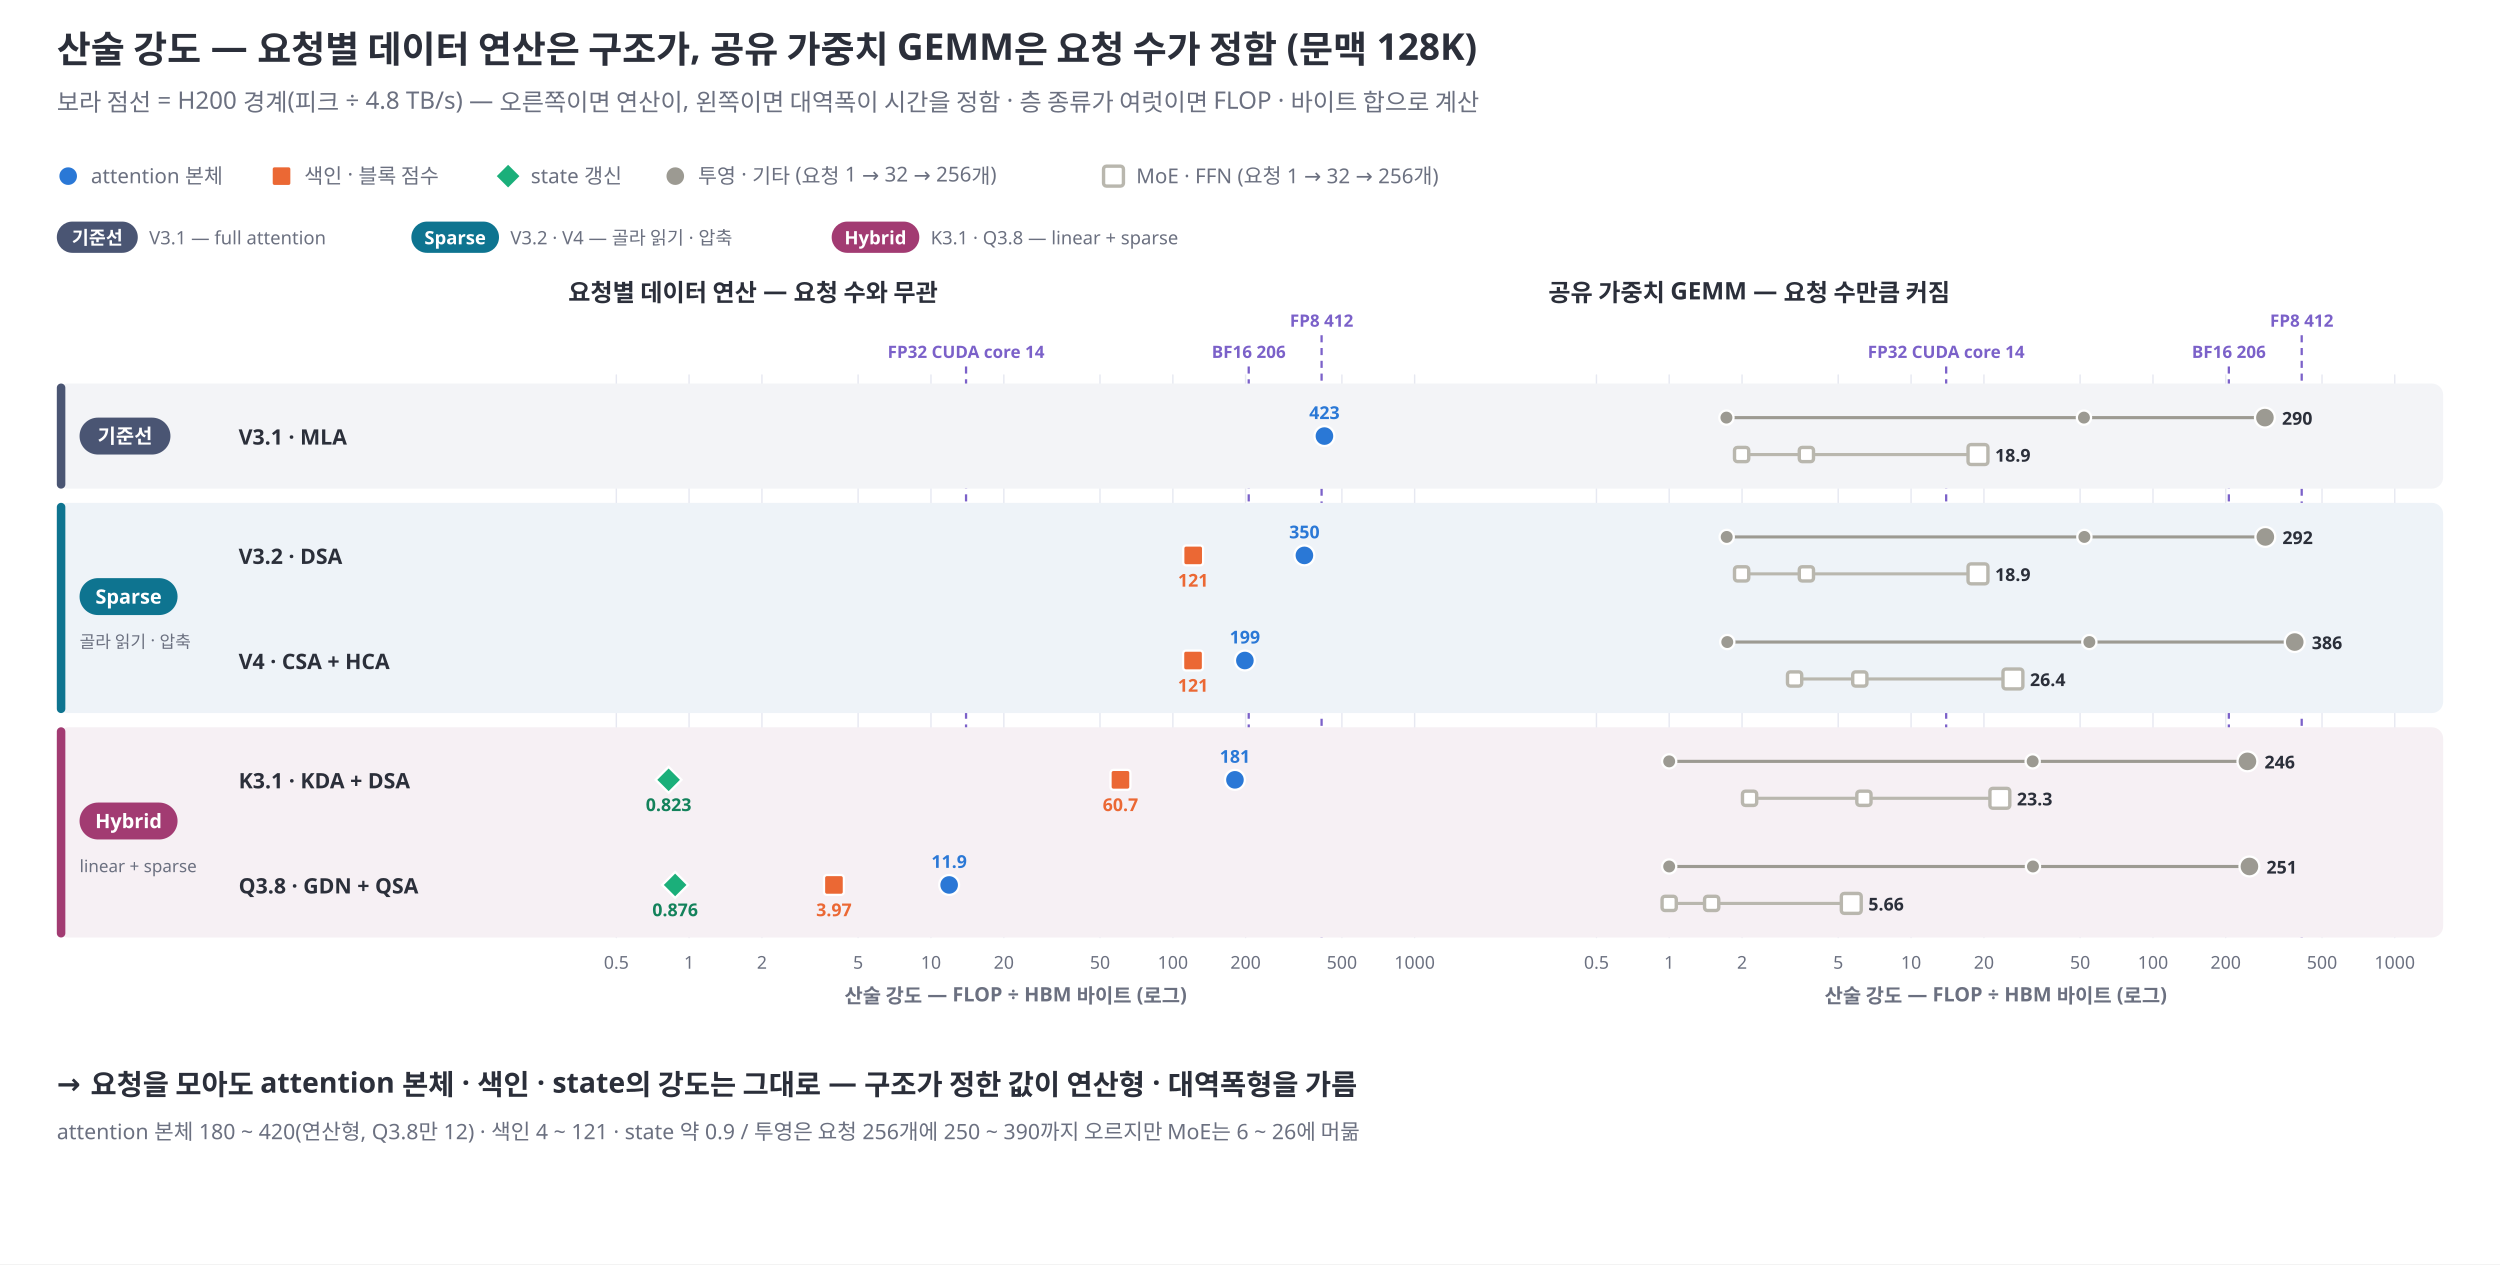
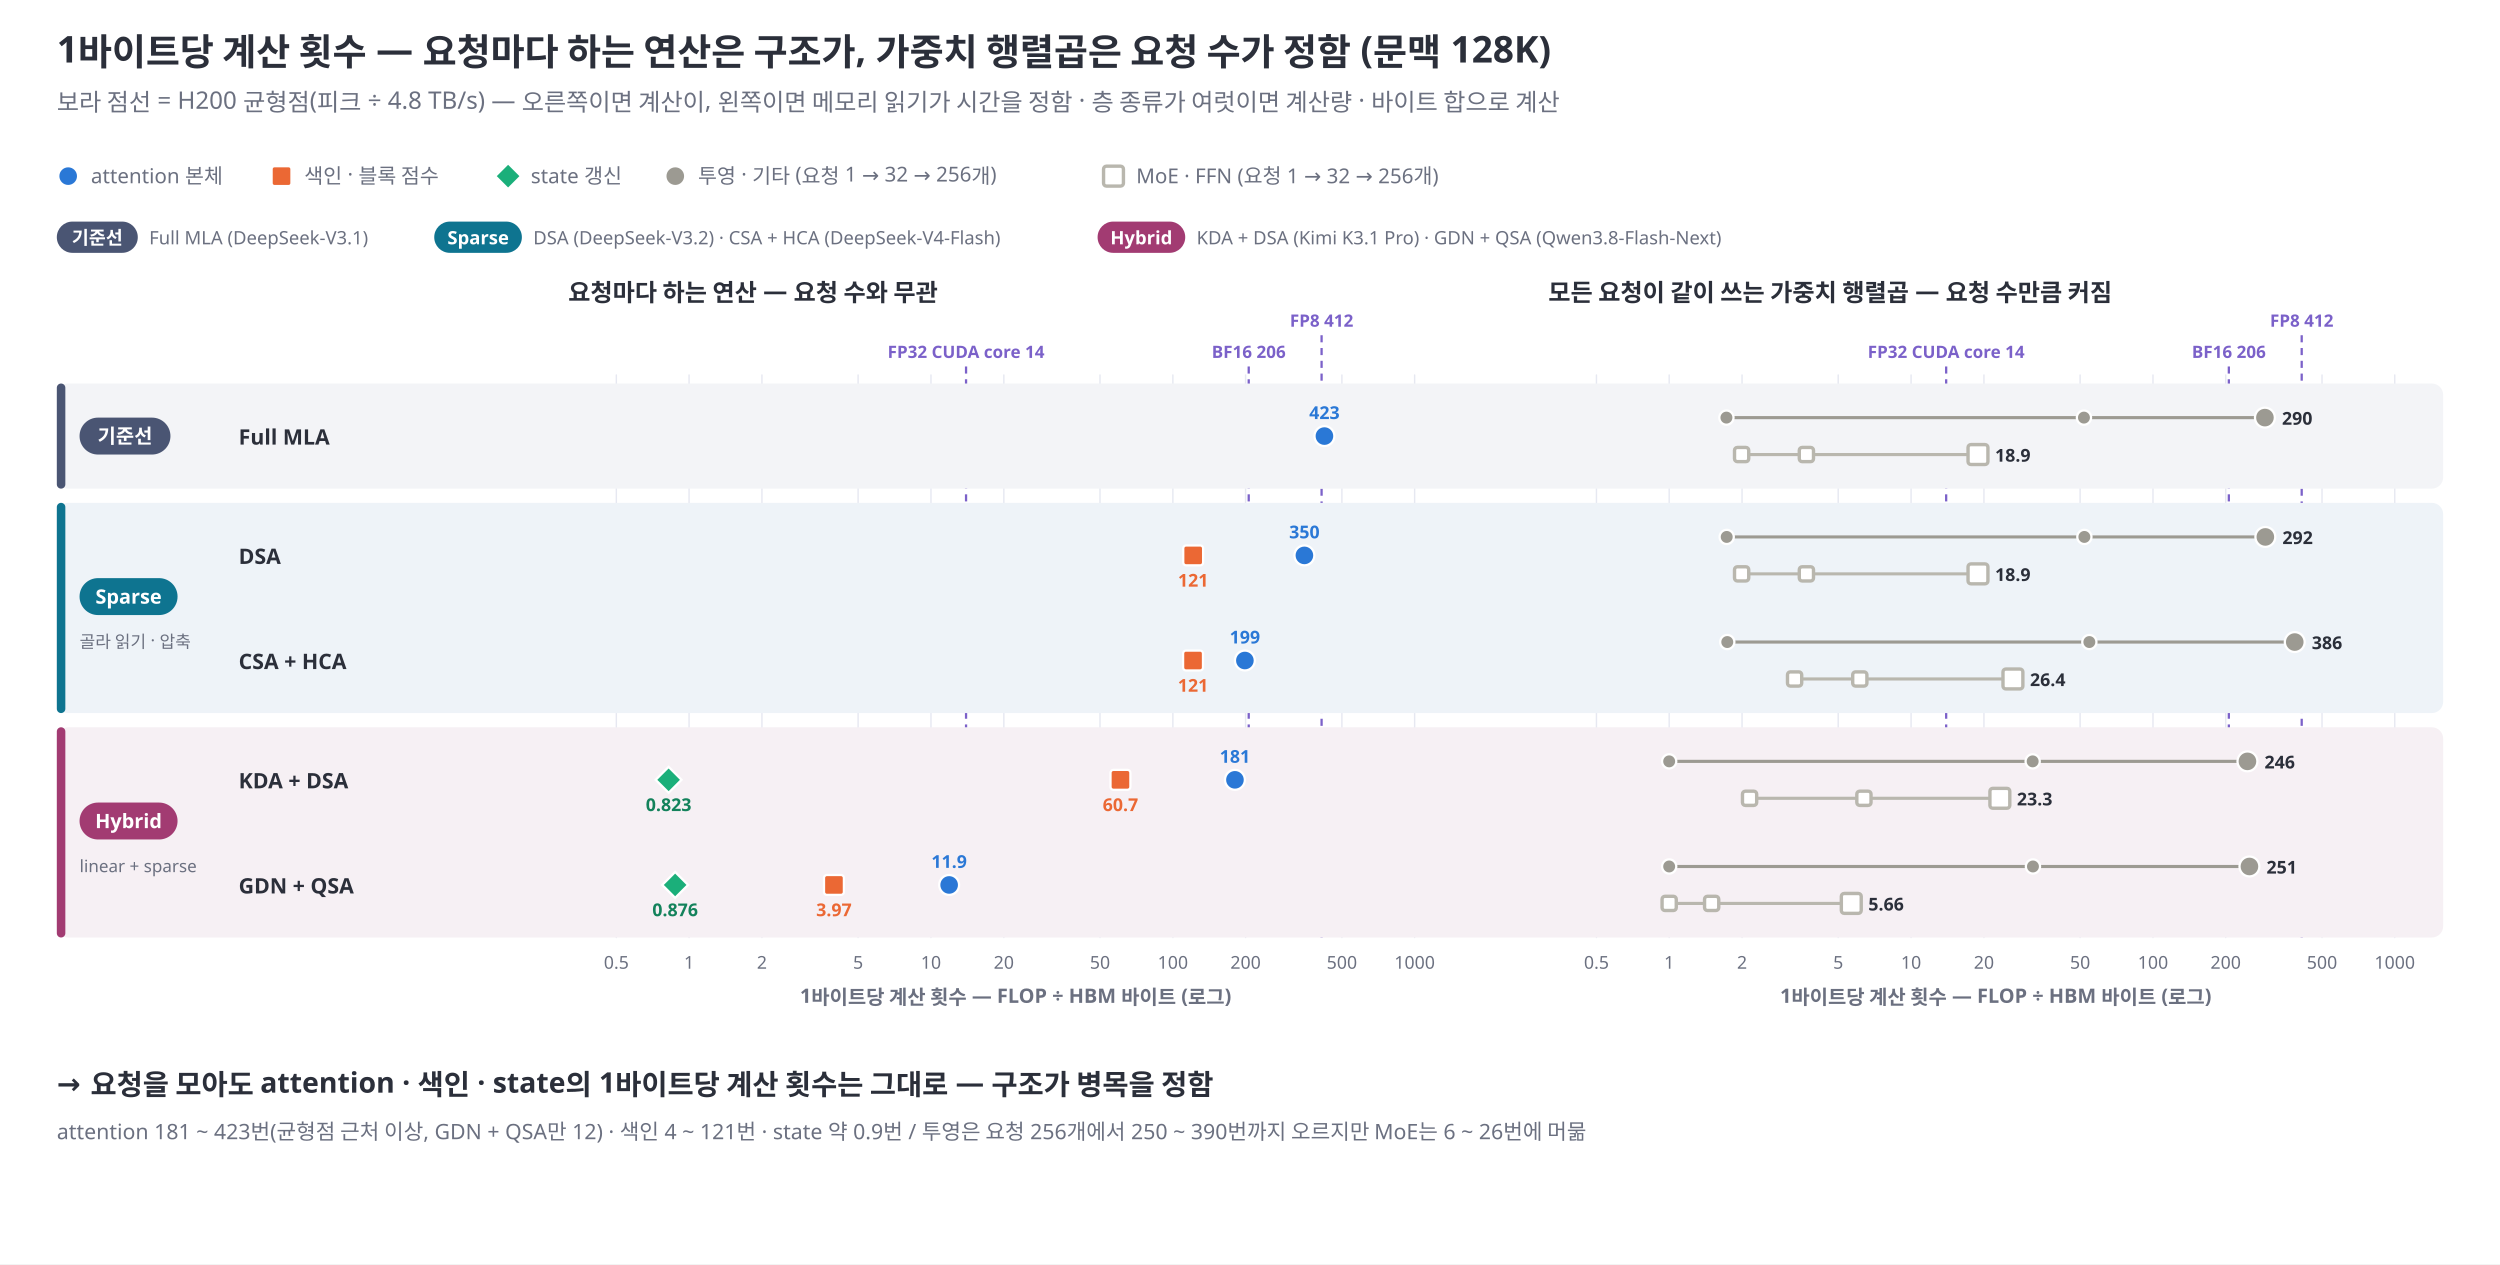
<svg xmlns="http://www.w3.org/2000/svg" viewBox="0 0 1760 890" width="1760" height="890">
  <rect width="100%" height="100%" fill="#ffffff" />
-   <text x="40.0" y="44.0" font-family="'Noto Sans KR','Malgun Gothic',sans-serif" font-size="26" text-anchor="start" font-weight="700" fill="#2b2f3a">산술 강도 — 요청별 데이터 연산은 구조가, 공유 가중치 GEMM은 요청 수가 정함 (문맥 128K)</text>
-   <text x="40.0" y="78.0" font-family="'Noto Sans KR','Malgun Gothic',sans-serif" font-size="17" text-anchor="start" font-weight="400" fill="#6b7080">보라 점선 = H200 경계(피크 ÷ 4.8 TB/s) — 오른쪽이면 연산이, 왼쪽이면 대역폭이 시간을 정함 · 층 종류가 여럿이면 FLOP · 바이트 합으로 계산</text>
+   <text x="40.0" y="44.0" font-family="'Noto Sans KR','Malgun Gothic',sans-serif" font-size="26" text-anchor="start" font-weight="700" fill="#2b2f3a">1바이트당 계산 횟수 — 요청마다 하는 연산은 구조가, 가중치 행렬곱은 요청 수가 정함 (문맥 128K)</text>
+   <text x="40.0" y="78.0" font-family="'Noto Sans KR','Malgun Gothic',sans-serif" font-size="17" text-anchor="start" font-weight="400" fill="#6b7080">보라 점선 = H200 균형점(피크 ÷ 4.8 TB/s) — 오른쪽이면 계산이, 왼쪽이면 메모리 읽기가 시간을 정함 · 층 종류가 여럿이면 계산량 · 바이트 합으로 계산</text>
  <circle cx="48.0" cy="124.0" r="7" fill="#2a78d6" stroke="#ffffff" stroke-width="1.6" />
  <text x="64.0" y="129.0" font-family="'Noto Sans KR','Malgun Gothic',sans-serif" font-size="14.5" text-anchor="start" font-weight="400" fill="#6b7080">attention 본체</text>
  <rect x="191.2" y="117.0" width="14" height="14" rx="2" fill="#eb6834" stroke="#ffffff" stroke-width="1.6" />
  <text x="214.2" y="129.0" font-family="'Noto Sans KR','Malgun Gothic',sans-serif" font-size="14.5" text-anchor="start" font-weight="400" fill="#6b7080">색인 · 블록 점수</text>
  <path d="M357.7,114.9 L366.8,124.0 L357.7,133.1 L348.6,124.0 Z" fill="#1baf7a" stroke="#ffffff" stroke-width="1.6" />
  <text x="373.7" y="129.0" font-family="'Noto Sans KR','Malgun Gothic',sans-serif" font-size="14.5" text-anchor="start" font-weight="400" fill="#6b7080">state 갱신</text>
  <circle cx="475.4" cy="124.0" r="7" fill="#9c9a92" stroke="#ffffff" stroke-width="1.6" />
  <text x="491.4" y="129.0" font-family="'Noto Sans KR','Malgun Gothic',sans-serif" font-size="14.5" text-anchor="start" font-weight="400" fill="#6b7080">투영 · 기타 (요청 1 → 32 → 256개)</text>
  <rect x="776.9" y="117.0" width="14" height="14" rx="2" fill="#ffffff" stroke="#b9b7ae" stroke-width="2.4" />
  <text x="799.9" y="129.0" font-family="'Noto Sans KR','Malgun Gothic',sans-serif" font-size="14.5" text-anchor="start" font-weight="400" fill="#6b7080">MoE · FFN (요청 1 → 32 → 256개)</text>
  <rect x="40.0" y="156.0" width="57.0" height="22.0" rx="11" fill="#4a5573" stroke="none" stroke-width="1.5" />
  <text x="68.5" y="172.0" font-family="'Noto Sans KR','Malgun Gothic',sans-serif" font-size="13" text-anchor="middle" font-weight="800" fill="#ffffff">기준선</text>
-   <text x="105.0" y="172.0" font-family="'Noto Sans KR','Malgun Gothic',sans-serif" font-size="13" text-anchor="start" font-weight="400" fill="#6b7080">V3.1 — full attention</text>
-   <rect x="289.6" y="156.0" width="61.7" height="22.0" rx="11" fill="#0e7490" stroke="none" stroke-width="1.5" />
-   <text x="320.4" y="172.0" font-family="'Noto Sans KR','Malgun Gothic',sans-serif" font-size="13" text-anchor="middle" font-weight="800" fill="#ffffff">Sparse</text>
-   <text x="359.3" y="172.0" font-family="'Noto Sans KR','Malgun Gothic',sans-serif" font-size="13" text-anchor="start" font-weight="400" fill="#6b7080">V3.2 · V4 — 골라 읽기 · 압축</text>
-   <rect x="585.5" y="156.0" width="61.7" height="22.0" rx="11" fill="#a23b72" stroke="none" stroke-width="1.5" />
-   <text x="616.3" y="172.0" font-family="'Noto Sans KR','Malgun Gothic',sans-serif" font-size="13" text-anchor="middle" font-weight="800" fill="#ffffff">Hybrid</text>
-   <text x="655.2" y="172.0" font-family="'Noto Sans KR','Malgun Gothic',sans-serif" font-size="13" text-anchor="start" font-weight="400" fill="#6b7080">K3.1 · Q3.8 — linear + sparse</text>
-   <text x="400.0" y="212.0" font-family="'Noto Sans KR','Malgun Gothic',sans-serif" font-size="17" text-anchor="start" font-weight="800" fill="#2b2f3a">요청별 데이터 연산 — 요청 수와 무관</text>
-   <text x="1090.0" y="212.0" font-family="'Noto Sans KR','Malgun Gothic',sans-serif" font-size="17" text-anchor="start" font-weight="800" fill="#2b2f3a">공유 가중치 GEMM — 요청 수만큼 커짐</text>
+   <text x="105.0" y="172.0" font-family="'Noto Sans KR','Malgun Gothic',sans-serif" font-size="13" text-anchor="start" font-weight="400" fill="#6b7080">Full MLA (DeepSeek-V3.1)</text>
+   <rect x="305.7" y="156.0" width="61.7" height="22.0" rx="11" fill="#0e7490" stroke="none" stroke-width="1.5" />
+   <text x="336.6" y="172.0" font-family="'Noto Sans KR','Malgun Gothic',sans-serif" font-size="13" text-anchor="middle" font-weight="800" fill="#ffffff">Sparse</text>
+   <text x="375.4" y="172.0" font-family="'Noto Sans KR','Malgun Gothic',sans-serif" font-size="13" text-anchor="start" font-weight="400" fill="#6b7080">DSA (DeepSeek-V3.2) · CSA + HCA (DeepSeek-V4-Flash)</text>
+   <rect x="772.7" y="156.0" width="61.7" height="22.0" rx="11" fill="#a23b72" stroke="none" stroke-width="1.5" />
+   <text x="803.5" y="172.0" font-family="'Noto Sans KR','Malgun Gothic',sans-serif" font-size="13" text-anchor="middle" font-weight="800" fill="#ffffff">Hybrid</text>
+   <text x="842.4" y="172.0" font-family="'Noto Sans KR','Malgun Gothic',sans-serif" font-size="13" text-anchor="start" font-weight="400" fill="#6b7080">KDA + DSA (Kimi K3.1 Pro) · GDN + QSA (Qwen3.8-Flash-Next)</text>
+   <text x="400.0" y="212.0" font-family="'Noto Sans KR','Malgun Gothic',sans-serif" font-size="17" text-anchor="start" font-weight="800" fill="#2b2f3a">요청마다 하는 연산 — 요청 수와 무관</text>
+   <text x="1090.0" y="212.0" font-family="'Noto Sans KR','Malgun Gothic',sans-serif" font-size="17" text-anchor="start" font-weight="800" fill="#2b2f3a">모든 요청이 같이 쓰는 가중치 행렬곱 — 요청 수만큼 커짐</text>
  <line x1="433.9" y1="264.0" x2="433.9" y2="660.0" stroke="#e6e8f1" stroke-width="1" stroke-linecap="round" />
  <text x="433.9" y="682.0" font-family="'Noto Sans KR','Malgun Gothic',sans-serif" font-size="12.5" text-anchor="middle" font-weight="400" fill="#6b7080">0.5</text>
  <line x1="485.1" y1="264.0" x2="485.1" y2="660.0" stroke="#e6e8f1" stroke-width="1" stroke-linecap="round" />
  <text x="485.1" y="682.0" font-family="'Noto Sans KR','Malgun Gothic',sans-serif" font-size="12.5" text-anchor="middle" font-weight="400" fill="#6b7080">1</text>
  <line x1="536.4" y1="264.0" x2="536.4" y2="660.0" stroke="#e6e8f1" stroke-width="1" stroke-linecap="round" />
  <text x="536.4" y="682.0" font-family="'Noto Sans KR','Malgun Gothic',sans-serif" font-size="12.5" text-anchor="middle" font-weight="400" fill="#6b7080">2</text>
  <line x1="604.1" y1="264.0" x2="604.1" y2="660.0" stroke="#e6e8f1" stroke-width="1" stroke-linecap="round" />
  <text x="604.1" y="682.0" font-family="'Noto Sans KR','Malgun Gothic',sans-serif" font-size="12.5" text-anchor="middle" font-weight="400" fill="#6b7080">5</text>
  <line x1="655.4" y1="264.0" x2="655.4" y2="660.0" stroke="#e6e8f1" stroke-width="1" stroke-linecap="round" />
  <text x="655.4" y="682.0" font-family="'Noto Sans KR','Malgun Gothic',sans-serif" font-size="12.5" text-anchor="middle" font-weight="400" fill="#6b7080">10</text>
  <line x1="706.7" y1="264.0" x2="706.7" y2="660.0" stroke="#e6e8f1" stroke-width="1" stroke-linecap="round" />
  <text x="706.7" y="682.0" font-family="'Noto Sans KR','Malgun Gothic',sans-serif" font-size="12.5" text-anchor="middle" font-weight="400" fill="#6b7080">20</text>
  <line x1="774.4" y1="264.0" x2="774.4" y2="660.0" stroke="#e6e8f1" stroke-width="1" stroke-linecap="round" />
  <text x="774.4" y="682.0" font-family="'Noto Sans KR','Malgun Gothic',sans-serif" font-size="12.5" text-anchor="middle" font-weight="400" fill="#6b7080">50</text>
  <line x1="825.7" y1="264.0" x2="825.7" y2="660.0" stroke="#e6e8f1" stroke-width="1" stroke-linecap="round" />
  <text x="825.7" y="682.0" font-family="'Noto Sans KR','Malgun Gothic',sans-serif" font-size="12.5" text-anchor="middle" font-weight="400" fill="#6b7080">100</text>
  <line x1="876.9" y1="264.0" x2="876.9" y2="660.0" stroke="#e6e8f1" stroke-width="1" stroke-linecap="round" />
  <text x="876.9" y="682.0" font-family="'Noto Sans KR','Malgun Gothic',sans-serif" font-size="12.5" text-anchor="middle" font-weight="400" fill="#6b7080">200</text>
  <line x1="944.7" y1="264.0" x2="944.7" y2="660.0" stroke="#e6e8f1" stroke-width="1" stroke-linecap="round" />
  <text x="944.7" y="682.0" font-family="'Noto Sans KR','Malgun Gothic',sans-serif" font-size="12.5" text-anchor="middle" font-weight="400" fill="#6b7080">500</text>
  <line x1="995.9" y1="264.0" x2="995.9" y2="660.0" stroke="#e6e8f1" stroke-width="1" stroke-linecap="round" />
  <text x="995.9" y="682.0" font-family="'Noto Sans KR','Malgun Gothic',sans-serif" font-size="12.5" text-anchor="middle" font-weight="400" fill="#6b7080">1000</text>
  <line x1="680.1" y1="258" x2="680.1" y2="660" stroke="#7b61c9" stroke-width="1.6" stroke-dasharray="5 4" />
  <text x="680.1" y="252.0" font-family="'Noto Sans KR','Malgun Gothic',sans-serif" font-size="12" text-anchor="middle" font-weight="700" fill="#7b61c9">FP32 CUDA core 14</text>
  <line x1="879.1" y1="258" x2="879.1" y2="660" stroke="#7b61c9" stroke-width="1.6" stroke-dasharray="5 4" />
  <text x="879.1" y="252.0" font-family="'Noto Sans KR','Malgun Gothic',sans-serif" font-size="12" text-anchor="middle" font-weight="700" fill="#7b61c9">BF16 206</text>
  <line x1="930.4" y1="236" x2="930.4" y2="660" stroke="#7b61c9" stroke-width="1.6" stroke-dasharray="5 4" />
  <text x="930.4" y="230.0" font-family="'Noto Sans KR','Malgun Gothic',sans-serif" font-size="12" text-anchor="middle" font-weight="700" fill="#7b61c9">FP8 412</text>
-   <text x="715.0" y="706.0" font-family="'Noto Sans KR','Malgun Gothic',sans-serif" font-size="14" text-anchor="middle" font-weight="700" fill="#6b7080">산술 강도 — FLOP ÷ HBM 바이트 (로그)</text>
+   <text x="715.0" y="706.0" font-family="'Noto Sans KR','Malgun Gothic',sans-serif" font-size="14" text-anchor="middle" font-weight="700" fill="#6b7080">1바이트당 계산 횟수 — FLOP ÷ HBM 바이트 (로그)</text>
  <line x1="1123.9" y1="264.0" x2="1123.9" y2="660.0" stroke="#e6e8f1" stroke-width="1" stroke-linecap="round" />
  <text x="1123.9" y="682.0" font-family="'Noto Sans KR','Malgun Gothic',sans-serif" font-size="12.5" text-anchor="middle" font-weight="400" fill="#6b7080">0.5</text>
  <line x1="1175.1" y1="264.0" x2="1175.1" y2="660.0" stroke="#e6e8f1" stroke-width="1" stroke-linecap="round" />
  <text x="1175.1" y="682.0" font-family="'Noto Sans KR','Malgun Gothic',sans-serif" font-size="12.5" text-anchor="middle" font-weight="400" fill="#6b7080">1</text>
  <line x1="1226.4" y1="264.0" x2="1226.4" y2="660.0" stroke="#e6e8f1" stroke-width="1" stroke-linecap="round" />
  <text x="1226.4" y="682.0" font-family="'Noto Sans KR','Malgun Gothic',sans-serif" font-size="12.5" text-anchor="middle" font-weight="400" fill="#6b7080">2</text>
  <line x1="1294.1" y1="264.0" x2="1294.1" y2="660.0" stroke="#e6e8f1" stroke-width="1" stroke-linecap="round" />
  <text x="1294.1" y="682.0" font-family="'Noto Sans KR','Malgun Gothic',sans-serif" font-size="12.5" text-anchor="middle" font-weight="400" fill="#6b7080">5</text>
  <line x1="1345.4" y1="264.0" x2="1345.4" y2="660.0" stroke="#e6e8f1" stroke-width="1" stroke-linecap="round" />
  <text x="1345.4" y="682.0" font-family="'Noto Sans KR','Malgun Gothic',sans-serif" font-size="12.5" text-anchor="middle" font-weight="400" fill="#6b7080">10</text>
  <line x1="1396.7" y1="264.0" x2="1396.7" y2="660.0" stroke="#e6e8f1" stroke-width="1" stroke-linecap="round" />
  <text x="1396.7" y="682.0" font-family="'Noto Sans KR','Malgun Gothic',sans-serif" font-size="12.5" text-anchor="middle" font-weight="400" fill="#6b7080">20</text>
  <line x1="1464.4" y1="264.0" x2="1464.4" y2="660.0" stroke="#e6e8f1" stroke-width="1" stroke-linecap="round" />
  <text x="1464.4" y="682.0" font-family="'Noto Sans KR','Malgun Gothic',sans-serif" font-size="12.5" text-anchor="middle" font-weight="400" fill="#6b7080">50</text>
  <line x1="1515.7" y1="264.0" x2="1515.7" y2="660.0" stroke="#e6e8f1" stroke-width="1" stroke-linecap="round" />
  <text x="1515.7" y="682.0" font-family="'Noto Sans KR','Malgun Gothic',sans-serif" font-size="12.5" text-anchor="middle" font-weight="400" fill="#6b7080">100</text>
  <line x1="1566.9" y1="264.0" x2="1566.9" y2="660.0" stroke="#e6e8f1" stroke-width="1" stroke-linecap="round" />
  <text x="1566.9" y="682.0" font-family="'Noto Sans KR','Malgun Gothic',sans-serif" font-size="12.5" text-anchor="middle" font-weight="400" fill="#6b7080">200</text>
  <line x1="1634.7" y1="264.0" x2="1634.7" y2="660.0" stroke="#e6e8f1" stroke-width="1" stroke-linecap="round" />
  <text x="1634.7" y="682.0" font-family="'Noto Sans KR','Malgun Gothic',sans-serif" font-size="12.5" text-anchor="middle" font-weight="400" fill="#6b7080">500</text>
  <line x1="1685.9" y1="264.0" x2="1685.9" y2="660.0" stroke="#e6e8f1" stroke-width="1" stroke-linecap="round" />
  <text x="1685.9" y="682.0" font-family="'Noto Sans KR','Malgun Gothic',sans-serif" font-size="12.5" text-anchor="middle" font-weight="400" fill="#6b7080">1000</text>
  <line x1="1370.1" y1="258" x2="1370.1" y2="660" stroke="#7b61c9" stroke-width="1.6" stroke-dasharray="5 4" />
  <text x="1370.1" y="252.0" font-family="'Noto Sans KR','Malgun Gothic',sans-serif" font-size="12" text-anchor="middle" font-weight="700" fill="#7b61c9">FP32 CUDA core 14</text>
  <line x1="1569.1" y1="258" x2="1569.1" y2="660" stroke="#7b61c9" stroke-width="1.6" stroke-dasharray="5 4" />
  <text x="1569.1" y="252.0" font-family="'Noto Sans KR','Malgun Gothic',sans-serif" font-size="12" text-anchor="middle" font-weight="700" fill="#7b61c9">BF16 206</text>
  <line x1="1620.4" y1="236" x2="1620.4" y2="660" stroke="#7b61c9" stroke-width="1.6" stroke-dasharray="5 4" />
  <text x="1620.4" y="230.0" font-family="'Noto Sans KR','Malgun Gothic',sans-serif" font-size="12" text-anchor="middle" font-weight="700" fill="#7b61c9">FP8 412</text>
-   <text x="1405.0" y="706.0" font-family="'Noto Sans KR','Malgun Gothic',sans-serif" font-size="14" text-anchor="middle" font-weight="700" fill="#6b7080">산술 강도 — FLOP ÷ HBM 바이트 (로그)</text>
+   <text x="1405.0" y="706.0" font-family="'Noto Sans KR','Malgun Gothic',sans-serif" font-size="14" text-anchor="middle" font-weight="700" fill="#6b7080">1바이트당 계산 횟수 — FLOP ÷ HBM 바이트 (로그)</text>
  <rect x="40.0" y="270.0" width="1680.0" height="74.0" rx="8" fill="#f3f4f7" stroke="none" stroke-width="1.5" />
  <rect x="40.0" y="270.0" width="6.0" height="74.0" rx="3" fill="#4a5573" stroke="none" stroke-width="1.5" />
  <rect x="56.0" y="294.0" width="64.0" height="26.0" rx="13" fill="#4a5573" stroke="none" stroke-width="1.5" />
  <text x="88.0" y="312.0" font-family="'Noto Sans KR','Malgun Gothic',sans-serif" font-size="14" text-anchor="middle" font-weight="800" fill="#ffffff">기준선</text>
-   <text x="168.0" y="313.0" font-family="'Noto Sans KR','Malgun Gothic',sans-serif" font-size="15" text-anchor="start" font-weight="800" fill="#2b2f3a">V3.1 · MLA</text>
+   <text x="168.0" y="313.0" font-family="'Noto Sans KR','Malgun Gothic',sans-serif" font-size="15" text-anchor="start" font-weight="800" fill="#2b2f3a">Full MLA</text>
  <circle cx="932.4" cy="307.0" r="7" fill="#2a78d6" stroke="#ffffff" stroke-width="1.6" />
  <text x="932.4" y="295.0" font-family="'Noto Sans KR','Malgun Gothic',sans-serif" font-size="12.5" text-anchor="middle" font-weight="800" fill="#2a78d6">423</text>
  <line x1="1215.4" y1="294.0" x2="1594.5" y2="294.0" stroke="#9c9a92" stroke-width="2.2" stroke-linecap="round" />
  <circle cx="1215.4" cy="294.0" r="5" fill="#9c9a92" stroke="#ffffff" stroke-width="1.6" />
  <circle cx="1467.1" cy="294.0" r="5" fill="#9c9a92" stroke="#ffffff" stroke-width="1.6" />
  <circle cx="1594.5" cy="294.0" r="7" fill="#9c9a92" stroke="#ffffff" stroke-width="1.6" />
  <text x="1606.5" y="299.0" font-family="'Noto Sans KR','Malgun Gothic',sans-serif" font-size="12.5" text-anchor="start" font-weight="800" fill="#2b2f3a">290</text>
  <line x1="1226.1" y1="320.0" x2="1392.5" y2="320.0" stroke="#b9b7ae" stroke-width="2.2" stroke-linecap="round" />
  <rect x="1221.1" y="315.0" width="10" height="10" rx="2" fill="#ffffff" stroke="#b9b7ae" stroke-width="2.4" />
  <rect x="1266.7" y="315.0" width="10" height="10" rx="2" fill="#ffffff" stroke="#b9b7ae" stroke-width="2.4" />
  <rect x="1385.5" y="313.0" width="14" height="14" rx="2" fill="#ffffff" stroke="#b9b7ae" stroke-width="2.4" />
  <text x="1404.5" y="325.0" font-family="'Noto Sans KR','Malgun Gothic',sans-serif" font-size="12.5" text-anchor="start" font-weight="800" fill="#2b2f3a">18.9</text>
  <rect x="40.0" y="354.0" width="1680.0" height="148.0" rx="8" fill="#eef3f8" stroke="none" stroke-width="1.5" />
  <rect x="40.0" y="354.0" width="6.0" height="148.0" rx="3" fill="#0e7490" stroke="none" stroke-width="1.5" />
  <rect x="56.0" y="407.0" width="69.0" height="26.0" rx="13" fill="#0e7490" stroke="none" stroke-width="1.5" />
  <text x="90.5" y="425.0" font-family="'Noto Sans KR','Malgun Gothic',sans-serif" font-size="14" text-anchor="middle" font-weight="800" fill="#ffffff">Sparse</text>
  <text x="56.0" y="456.0" font-family="'Noto Sans KR','Malgun Gothic',sans-serif" font-size="12" text-anchor="start" font-weight="400" fill="#6b7080">골라 읽기 · 압축</text>
-   <text x="168.0" y="397.0" font-family="'Noto Sans KR','Malgun Gothic',sans-serif" font-size="15" text-anchor="start" font-weight="800" fill="#2b2f3a">V3.2 · DSA</text>
+   <text x="168.0" y="397.0" font-family="'Noto Sans KR','Malgun Gothic',sans-serif" font-size="15" text-anchor="start" font-weight="800" fill="#2b2f3a">DSA</text>
  <circle cx="918.3" cy="391.0" r="7" fill="#2a78d6" stroke="#ffffff" stroke-width="1.6" />
  <text x="918.3" y="379.0" font-family="'Noto Sans KR','Malgun Gothic',sans-serif" font-size="12.5" text-anchor="middle" font-weight="800" fill="#2a78d6">350</text>
  <rect x="833.0" y="384.0" width="14" height="14" rx="2" fill="#eb6834" stroke="#ffffff" stroke-width="1.6" />
  <text x="840.0" y="413.0" font-family="'Noto Sans KR','Malgun Gothic',sans-serif" font-size="12.5" text-anchor="middle" font-weight="800" fill="#eb6834">121</text>
  <line x1="1215.6" y1="378.0" x2="1594.8" y2="378.0" stroke="#9c9a92" stroke-width="2.2" stroke-linecap="round" />
  <circle cx="1215.6" cy="378.0" r="5" fill="#9c9a92" stroke="#ffffff" stroke-width="1.6" />
  <circle cx="1467.4" cy="378.0" r="5" fill="#9c9a92" stroke="#ffffff" stroke-width="1.6" />
  <circle cx="1594.8" cy="378.0" r="7" fill="#9c9a92" stroke="#ffffff" stroke-width="1.6" />
  <text x="1606.8" y="383.0" font-family="'Noto Sans KR','Malgun Gothic',sans-serif" font-size="12.5" text-anchor="start" font-weight="800" fill="#2b2f3a">292</text>
  <line x1="1226.1" y1="404.0" x2="1392.5" y2="404.0" stroke="#b9b7ae" stroke-width="2.2" stroke-linecap="round" />
  <rect x="1221.1" y="399.0" width="10" height="10" rx="2" fill="#ffffff" stroke="#b9b7ae" stroke-width="2.4" />
  <rect x="1266.7" y="399.0" width="10" height="10" rx="2" fill="#ffffff" stroke="#b9b7ae" stroke-width="2.4" />
  <rect x="1385.5" y="397.0" width="14" height="14" rx="2" fill="#ffffff" stroke="#b9b7ae" stroke-width="2.4" />
  <text x="1404.5" y="409.0" font-family="'Noto Sans KR','Malgun Gothic',sans-serif" font-size="12.5" text-anchor="start" font-weight="800" fill="#2b2f3a">18.9</text>
-   <text x="168.0" y="471.0" font-family="'Noto Sans KR','Malgun Gothic',sans-serif" font-size="15" text-anchor="start" font-weight="800" fill="#2b2f3a">V4 · CSA + HCA</text>
+   <text x="168.0" y="471.0" font-family="'Noto Sans KR','Malgun Gothic',sans-serif" font-size="15" text-anchor="start" font-weight="800" fill="#2b2f3a">CSA + HCA</text>
  <circle cx="876.4" cy="465.0" r="7" fill="#2a78d6" stroke="#ffffff" stroke-width="1.6" />
  <text x="876.4" y="453.0" font-family="'Noto Sans KR','Malgun Gothic',sans-serif" font-size="12.5" text-anchor="middle" font-weight="800" fill="#2a78d6">199</text>
  <rect x="832.9" y="458.0" width="14" height="14" rx="2" fill="#eb6834" stroke="#ffffff" stroke-width="1.6" />
  <text x="839.9" y="487.0" font-family="'Noto Sans KR','Malgun Gothic',sans-serif" font-size="12.5" text-anchor="middle" font-weight="800" fill="#eb6834">121</text>
  <line x1="1216.0" y1="452.0" x2="1615.5" y2="452.0" stroke="#9c9a92" stroke-width="2.2" stroke-linecap="round" />
  <circle cx="1216.0" cy="452.0" r="5" fill="#9c9a92" stroke="#ffffff" stroke-width="1.6" />
  <circle cx="1470.9" cy="452.0" r="5" fill="#9c9a92" stroke="#ffffff" stroke-width="1.6" />
  <circle cx="1615.5" cy="452.0" r="7" fill="#9c9a92" stroke="#ffffff" stroke-width="1.6" />
  <text x="1627.5" y="457.0" font-family="'Noto Sans KR','Malgun Gothic',sans-serif" font-size="12.5" text-anchor="start" font-weight="800" fill="#2b2f3a">386</text>
  <line x1="1263.4" y1="478.0" x2="1417.1" y2="478.0" stroke="#b9b7ae" stroke-width="2.2" stroke-linecap="round" />
  <rect x="1258.4" y="473.0" width="10" height="10" rx="2" fill="#ffffff" stroke="#b9b7ae" stroke-width="2.4" />
  <rect x="1304.3" y="473.0" width="10" height="10" rx="2" fill="#ffffff" stroke="#b9b7ae" stroke-width="2.4" />
  <rect x="1410.1" y="471.0" width="14" height="14" rx="2" fill="#ffffff" stroke="#b9b7ae" stroke-width="2.4" />
  <text x="1429.1" y="483.0" font-family="'Noto Sans KR','Malgun Gothic',sans-serif" font-size="12.5" text-anchor="start" font-weight="800" fill="#2b2f3a">26.4</text>
  <rect x="40.0" y="512.0" width="1680.0" height="148.0" rx="8" fill="#f6f0f4" stroke="none" stroke-width="1.5" />
  <rect x="40.0" y="512.0" width="6.0" height="148.0" rx="3" fill="#a23b72" stroke="none" stroke-width="1.5" />
  <rect x="56.0" y="565.0" width="69.0" height="26.0" rx="13" fill="#a23b72" stroke="none" stroke-width="1.5" />
  <text x="90.5" y="583.0" font-family="'Noto Sans KR','Malgun Gothic',sans-serif" font-size="14" text-anchor="middle" font-weight="800" fill="#ffffff">Hybrid</text>
  <text x="56.0" y="614.0" font-family="'Noto Sans KR','Malgun Gothic',sans-serif" font-size="12" text-anchor="start" font-weight="400" fill="#6b7080">linear + sparse</text>
-   <text x="168.0" y="555.0" font-family="'Noto Sans KR','Malgun Gothic',sans-serif" font-size="15" text-anchor="start" font-weight="800" fill="#2b2f3a">K3.1 · KDA + DSA</text>
+   <text x="168.0" y="555.0" font-family="'Noto Sans KR','Malgun Gothic',sans-serif" font-size="15" text-anchor="start" font-weight="800" fill="#2b2f3a">KDA + DSA</text>
  <circle cx="869.4" cy="549.0" r="7" fill="#2a78d6" stroke="#ffffff" stroke-width="1.6" />
  <text x="869.4" y="537.0" font-family="'Noto Sans KR','Malgun Gothic',sans-serif" font-size="12.5" text-anchor="middle" font-weight="800" fill="#2a78d6">181</text>
  <rect x="781.8" y="542.0" width="14" height="14" rx="2" fill="#eb6834" stroke="#ffffff" stroke-width="1.6" />
  <text x="788.8" y="571.0" font-family="'Noto Sans KR','Malgun Gothic',sans-serif" font-size="12.5" text-anchor="middle" font-weight="800" fill="#eb6834">60.7</text>
  <path d="M470.7,539.9 L479.8,549.0 L470.7,558.1 L461.6,549.0 Z" fill="#1baf7a" stroke="#ffffff" stroke-width="1.6" />
  <text x="470.7" y="571.0" font-family="'Noto Sans KR','Malgun Gothic',sans-serif" font-size="12.5" text-anchor="middle" font-weight="800" fill="#13825b">0.823</text>
  <line x1="1175.1" y1="536.0" x2="1582.2" y2="536.0" stroke="#9c9a92" stroke-width="2.2" stroke-linecap="round" />
  <circle cx="1175.1" cy="536.0" r="5" fill="#9c9a92" stroke="#ffffff" stroke-width="1.6" />
  <circle cx="1431.0" cy="536.0" r="5" fill="#9c9a92" stroke="#ffffff" stroke-width="1.6" />
  <circle cx="1582.2" cy="536.0" r="7" fill="#9c9a92" stroke="#ffffff" stroke-width="1.6" />
  <text x="1594.2" y="541.0" font-family="'Noto Sans KR','Malgun Gothic',sans-serif" font-size="12.5" text-anchor="start" font-weight="800" fill="#2b2f3a">246</text>
  <line x1="1231.7" y1="562.0" x2="1407.9" y2="562.0" stroke="#b9b7ae" stroke-width="2.2" stroke-linecap="round" />
  <rect x="1226.7" y="557.0" width="10" height="10" rx="2" fill="#ffffff" stroke="#b9b7ae" stroke-width="2.4" />
  <rect x="1307.2" y="557.0" width="10" height="10" rx="2" fill="#ffffff" stroke="#b9b7ae" stroke-width="2.4" />
  <rect x="1400.9" y="555.0" width="14" height="14" rx="2" fill="#ffffff" stroke="#b9b7ae" stroke-width="2.4" />
  <text x="1419.9" y="567.0" font-family="'Noto Sans KR','Malgun Gothic',sans-serif" font-size="12.5" text-anchor="start" font-weight="800" fill="#2b2f3a">23.3</text>
-   <text x="168.0" y="629.0" font-family="'Noto Sans KR','Malgun Gothic',sans-serif" font-size="15" text-anchor="start" font-weight="800" fill="#2b2f3a">Q3.8 · GDN + QSA</text>
+   <text x="168.0" y="629.0" font-family="'Noto Sans KR','Malgun Gothic',sans-serif" font-size="15" text-anchor="start" font-weight="800" fill="#2b2f3a">GDN + QSA</text>
  <circle cx="668.2" cy="623.0" r="7" fill="#2a78d6" stroke="#ffffff" stroke-width="1.6" />
  <text x="668.2" y="611.0" font-family="'Noto Sans KR','Malgun Gothic',sans-serif" font-size="12.5" text-anchor="middle" font-weight="800" fill="#2a78d6">11.9</text>
  <rect x="580.1" y="616.0" width="14" height="14" rx="2" fill="#eb6834" stroke="#ffffff" stroke-width="1.6" />
  <text x="587.1" y="645.0" font-family="'Noto Sans KR','Malgun Gothic',sans-serif" font-size="12.5" text-anchor="middle" font-weight="800" fill="#eb6834">3.97</text>
  <path d="M475.3,613.9 L484.4,623.0 L475.3,632.1 L466.2,623.0 Z" fill="#1baf7a" stroke="#ffffff" stroke-width="1.6" />
  <text x="475.3" y="645.0" font-family="'Noto Sans KR','Malgun Gothic',sans-serif" font-size="12.5" text-anchor="middle" font-weight="800" fill="#13825b">0.876</text>
  <line x1="1175.1" y1="610.0" x2="1583.6" y2="610.0" stroke="#9c9a92" stroke-width="2.2" stroke-linecap="round" />
  <circle cx="1175.1" cy="610.0" r="5" fill="#9c9a92" stroke="#ffffff" stroke-width="1.6" />
  <circle cx="1431.2" cy="610.0" r="5" fill="#9c9a92" stroke="#ffffff" stroke-width="1.6" />
  <circle cx="1583.6" cy="610.0" r="7" fill="#9c9a92" stroke="#ffffff" stroke-width="1.6" />
  <text x="1595.6" y="615.0" font-family="'Noto Sans KR','Malgun Gothic',sans-serif" font-size="12.5" text-anchor="start" font-weight="800" fill="#2b2f3a">251</text>
  <line x1="1175.1" y1="636.0" x2="1303.3" y2="636.0" stroke="#b9b7ae" stroke-width="2.2" stroke-linecap="round" />
  <rect x="1170.1" y="631.0" width="10" height="10" rx="2" fill="#ffffff" stroke="#b9b7ae" stroke-width="2.4" />
  <rect x="1200.0" y="631.0" width="10" height="10" rx="2" fill="#ffffff" stroke="#b9b7ae" stroke-width="2.4" />
  <rect x="1296.3" y="629.0" width="14" height="14" rx="2" fill="#ffffff" stroke="#b9b7ae" stroke-width="2.4" />
  <text x="1315.3" y="641.0" font-family="'Noto Sans KR','Malgun Gothic',sans-serif" font-size="12.5" text-anchor="start" font-weight="800" fill="#2b2f3a">5.66</text>
-   <text x="40.0" y="770.0" font-family="'Noto Sans KR','Malgun Gothic',sans-serif" font-size="20" text-anchor="start" font-weight="700" fill="#2b2f3a">→ 요청을 모아도 attention 본체 · 색인 · state의 강도는 그대로 — 구조가 정한 값이 연산형 · 대역폭형을 가름</text>
-   <text x="40.0" y="802.0" font-family="'Noto Sans KR','Malgun Gothic',sans-serif" font-size="15" text-anchor="start" font-weight="400" fill="#6b7080">attention 본체 180 ~ 420(연산형, Q3.8만 12) · 색인 4 ~ 121 · state 약 0.9 / 투영은 요청 256개에 250 ~ 390까지 오르지만 MoE는 6 ~ 26에 머묾</text>
+   <text x="40.0" y="770.0" font-family="'Noto Sans KR','Malgun Gothic',sans-serif" font-size="20" text-anchor="start" font-weight="700" fill="#2b2f3a">→ 요청을 모아도 attention · 색인 · state의 1바이트당 계산 횟수는 그대로 — 구조가 병목을 정함</text>
+   <text x="40.0" y="802.0" font-family="'Noto Sans KR','Malgun Gothic',sans-serif" font-size="15" text-anchor="start" font-weight="400" fill="#6b7080">attention 181 ~ 423번(균형점 근처 이상, GDN + QSA만 12) · 색인 4 ~ 121번 · state 약 0.9번 / 투영은 요청 256개에서 250 ~ 390번까지 오르지만 MoE는 6 ~ 26번에 머묾</text>
</svg>
